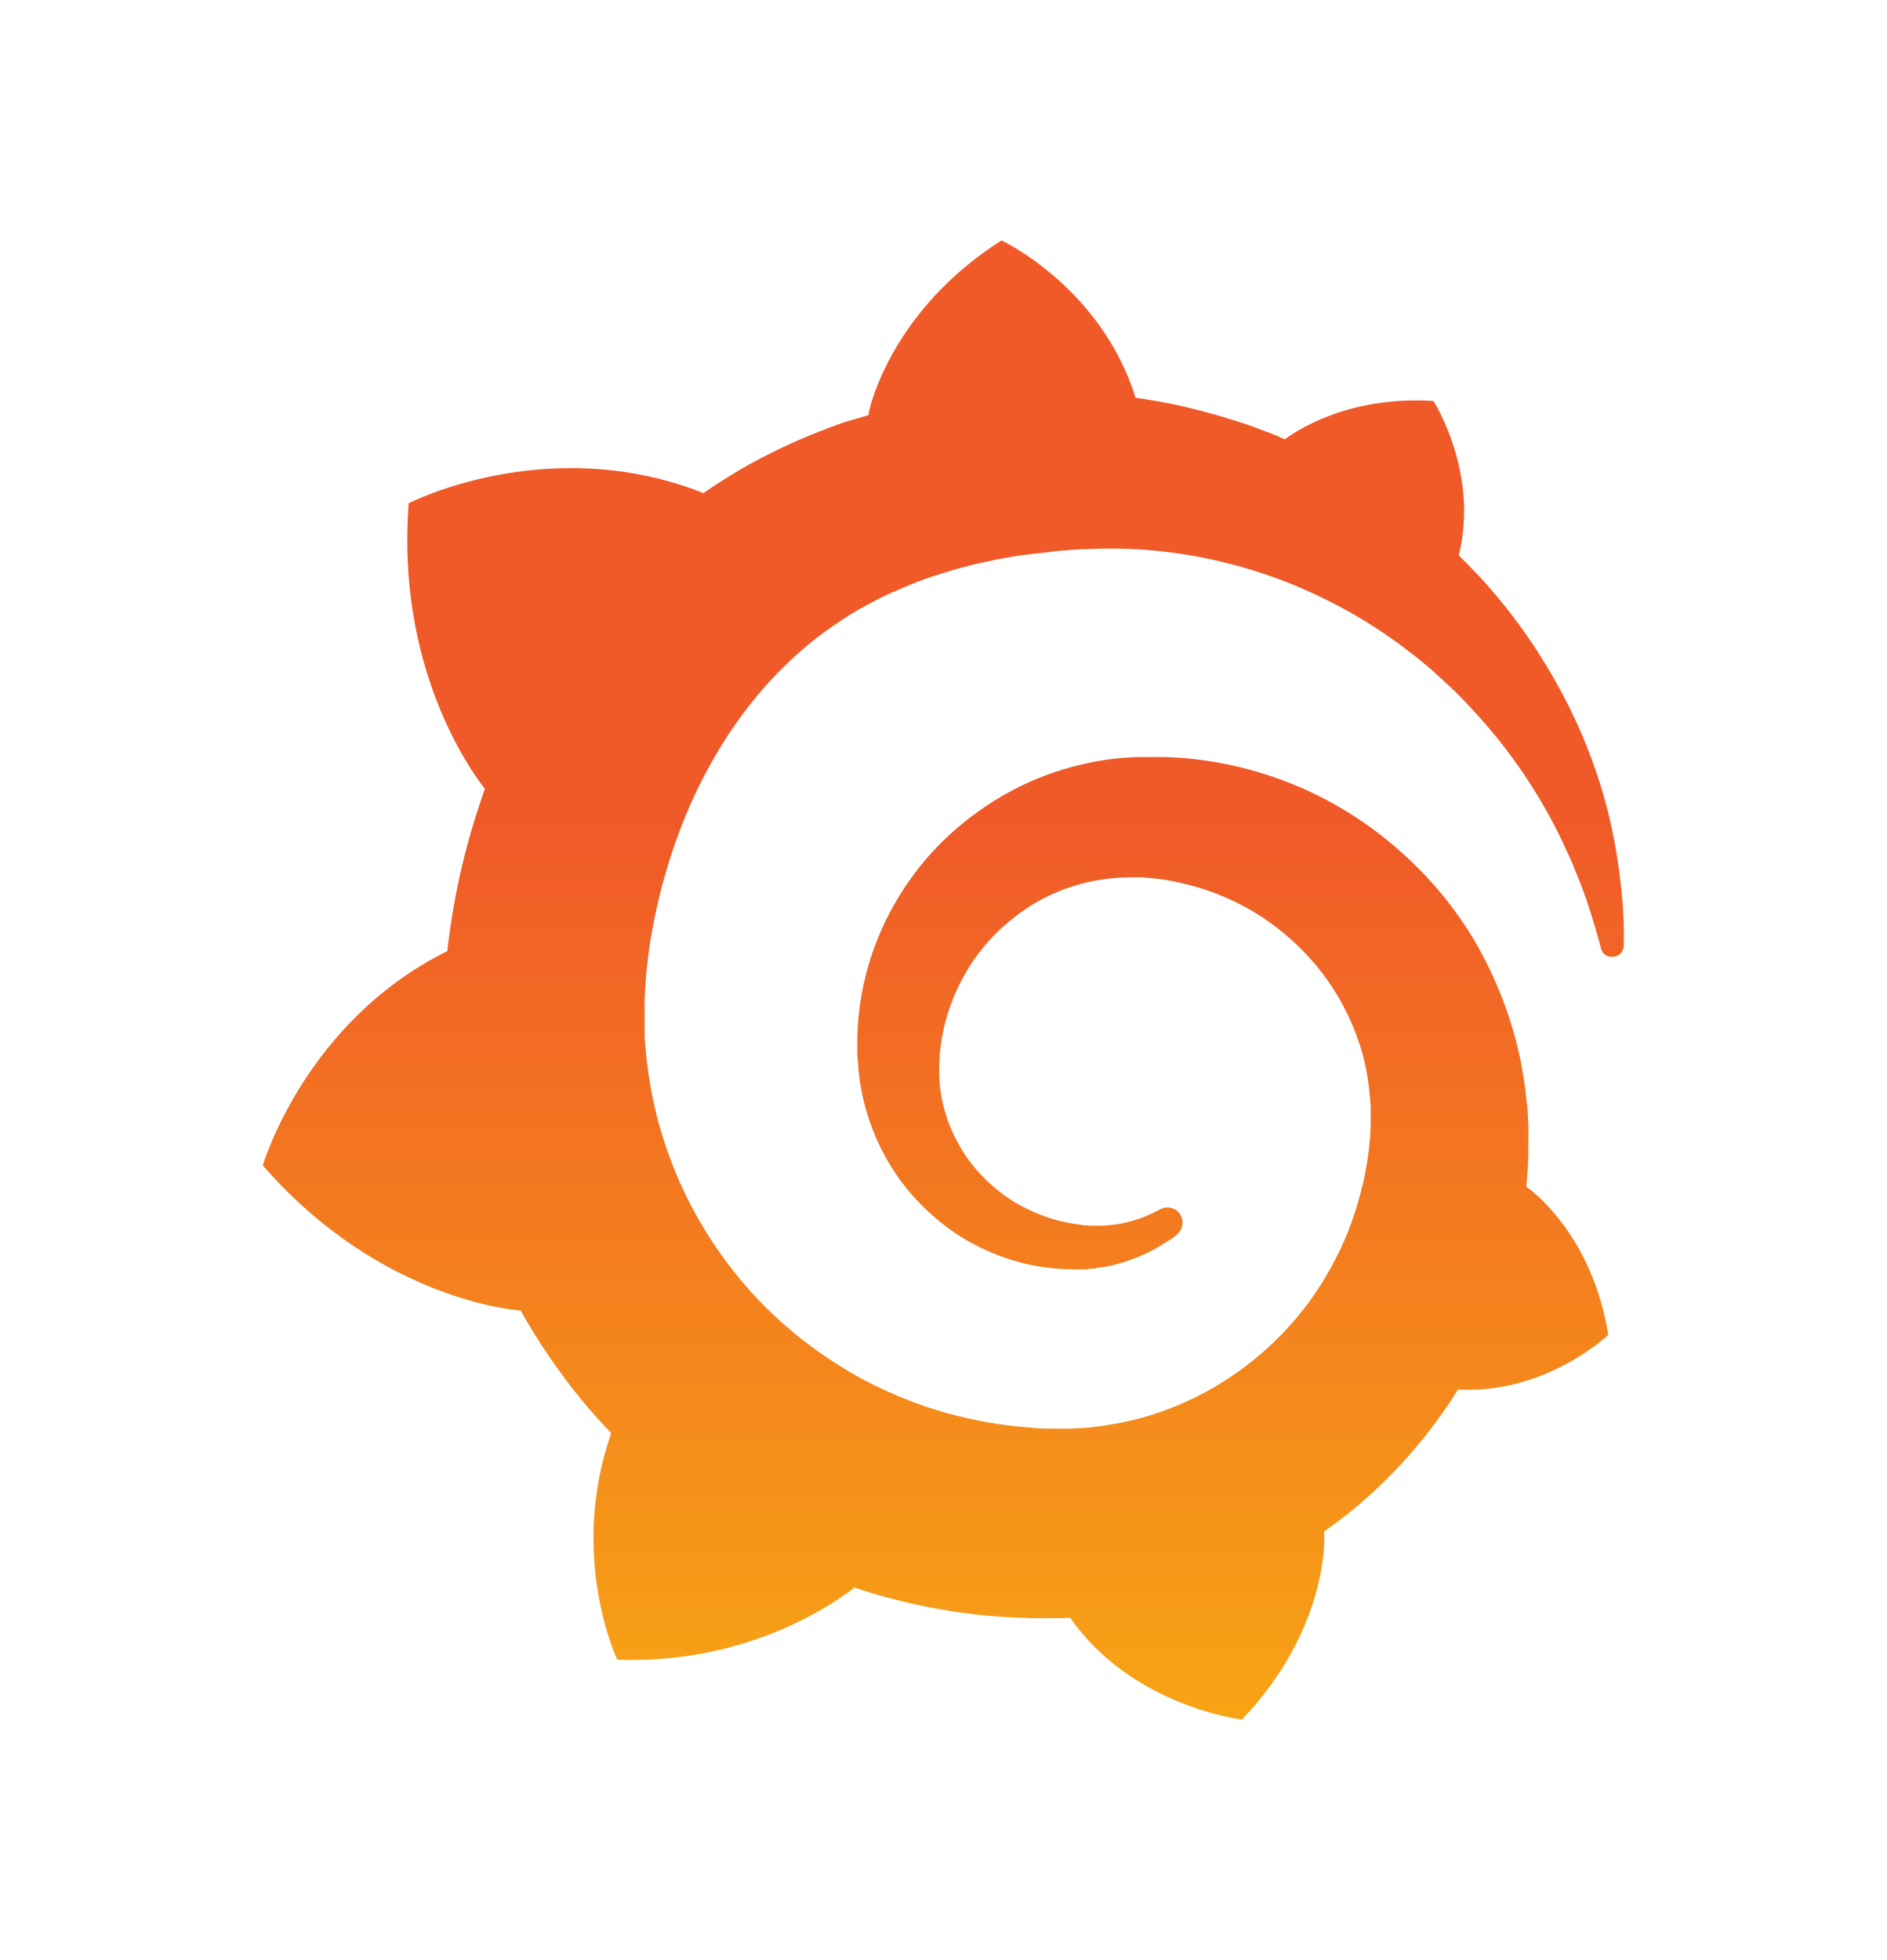
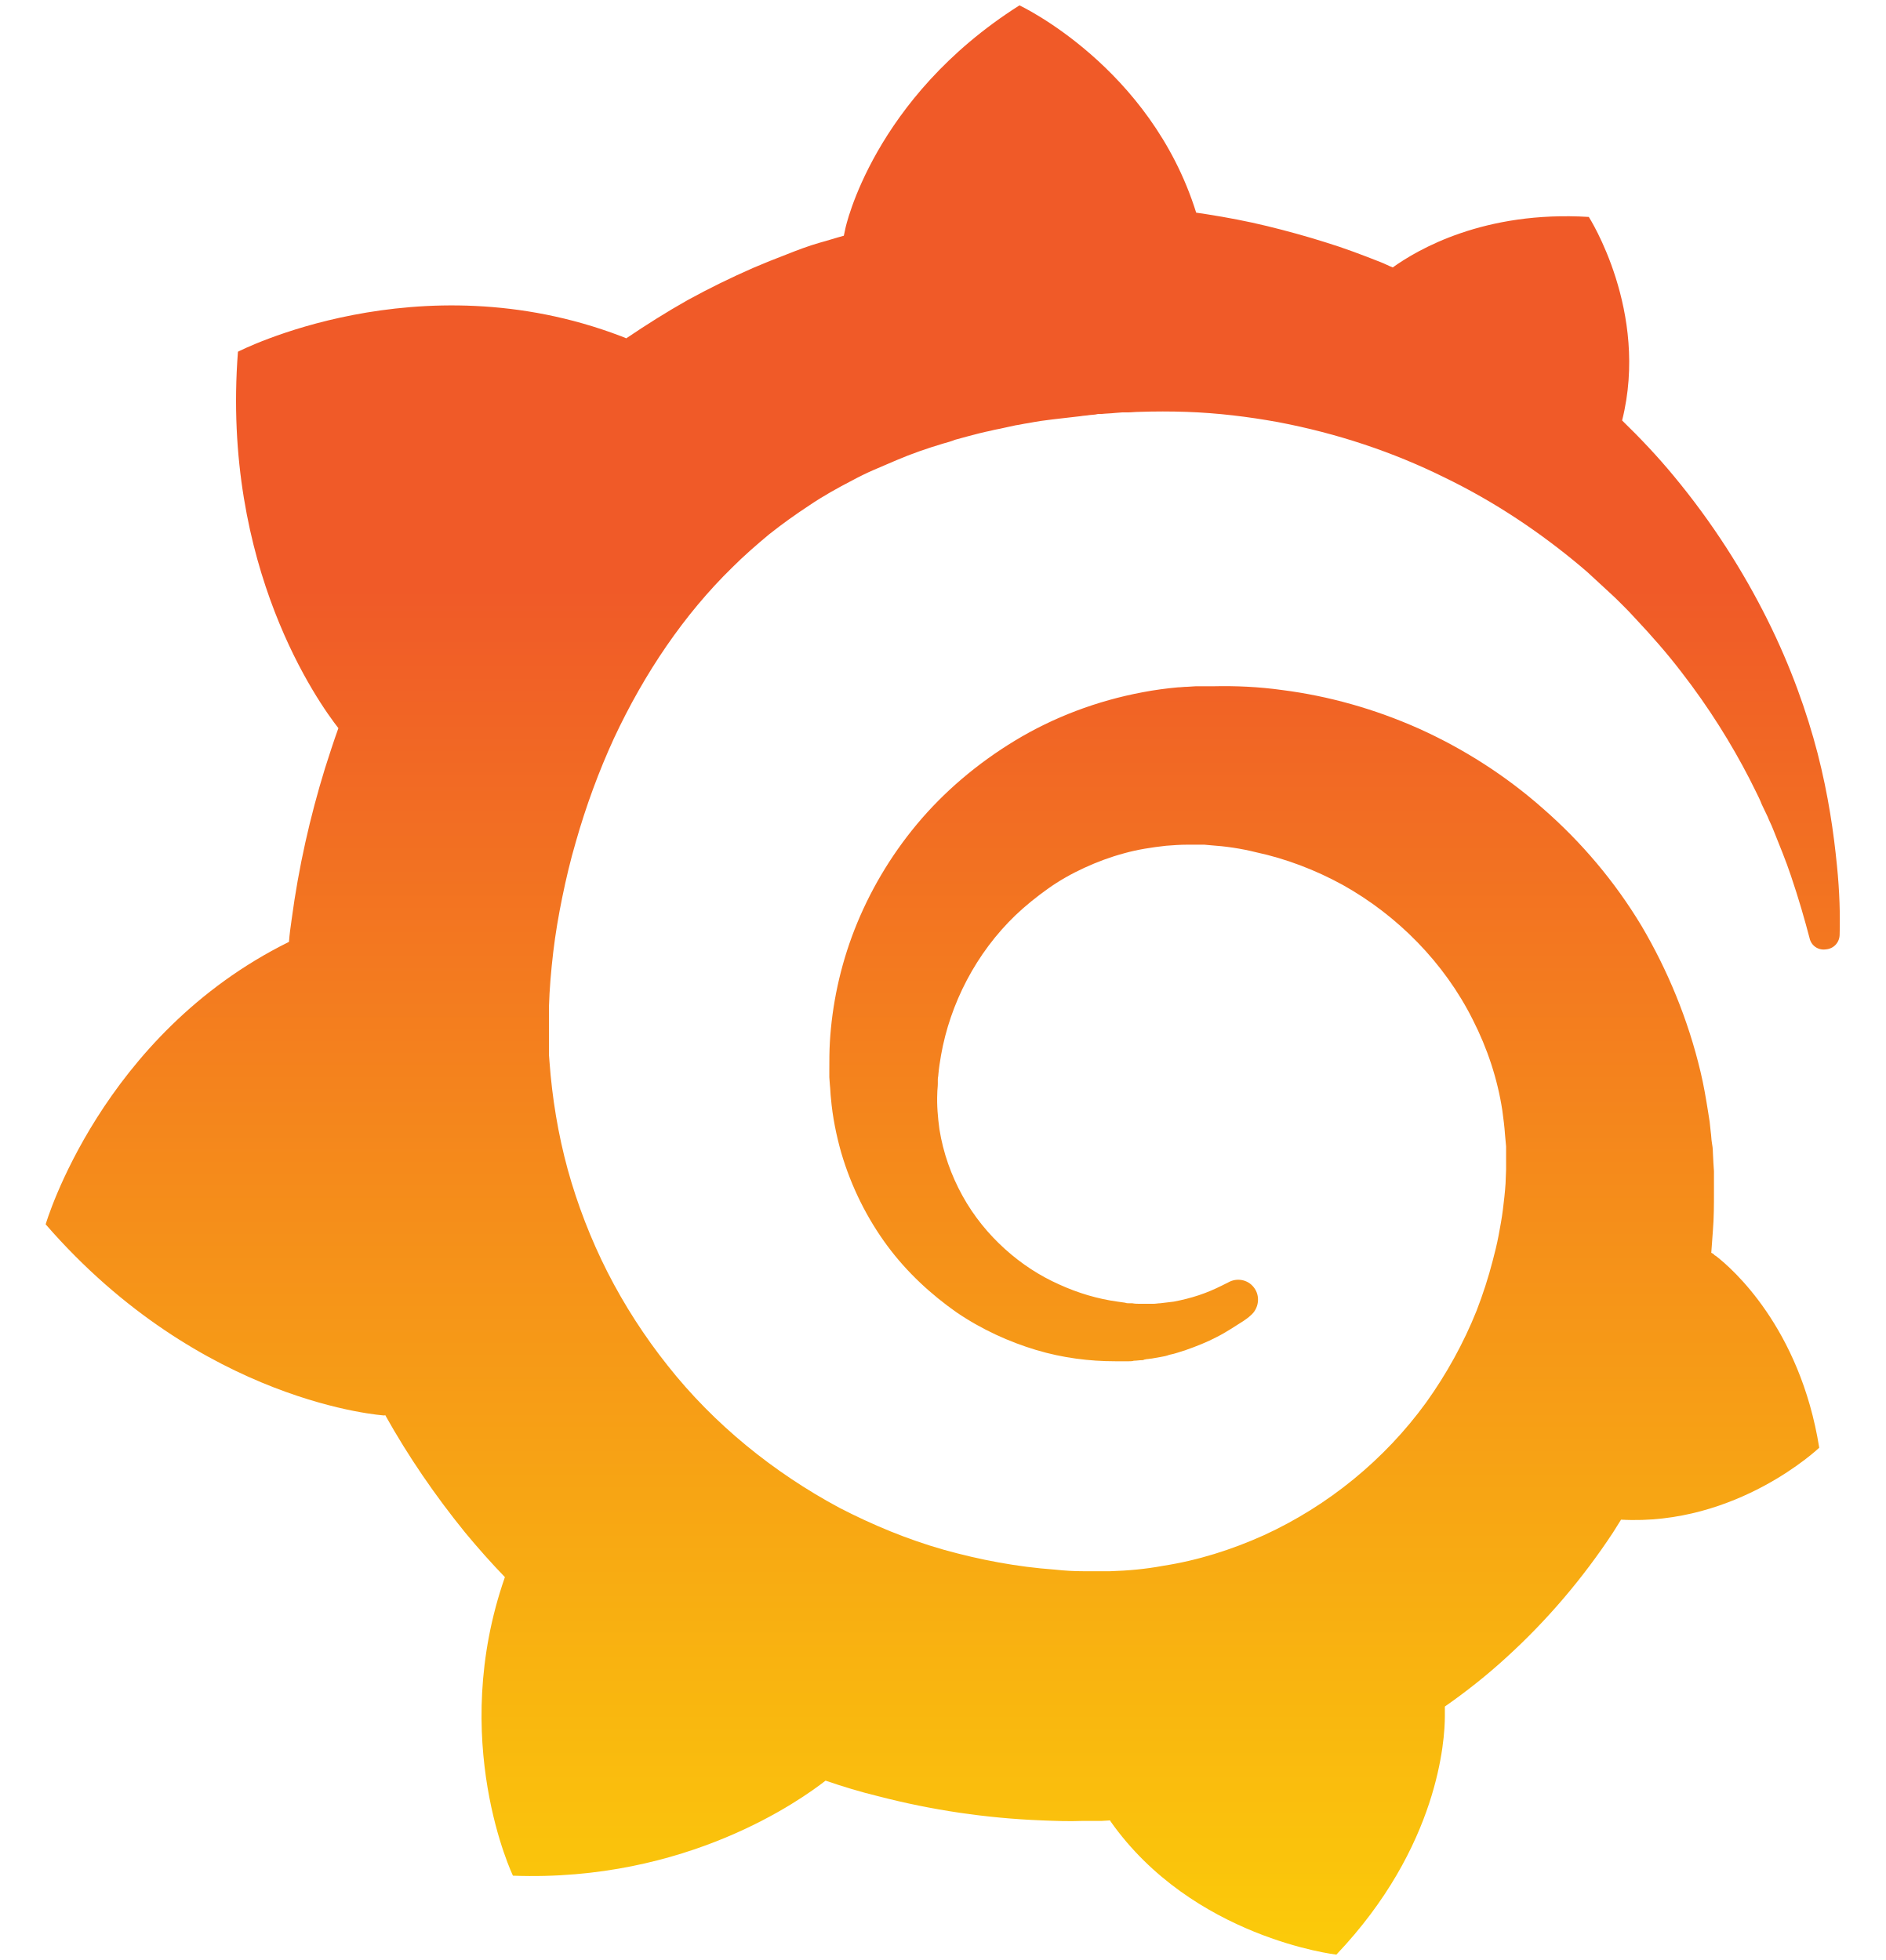
- <svg xmlns="http://www.w3.org/2000/svg" version="1.1" id="Layer_1" x="0px" y="0px" width="463px" height="481px" viewBox="-56 -58 463 481" style="enable-background:new 0 0 351 365;" xml:space="preserve">
+ <svg xmlns="http://www.w3.org/2000/svg" version="1.1" id="Layer_1" x="0px" y="0px" width="351px" height="365px" viewBox="0 0 351 365" style="enable-background:new 0 0 351 365;" xml:space="preserve">
  <style type="text/css">
	.st0{fill:url(#SVGID_1_);}
</style>
  <g id="Layer_1_1_">
</g>
  <linearGradient id="SVGID_1_" gradientUnits="userSpaceOnUse" x1="175.5" y1="30%" x2="175.5" y2="99%">
    <stop offset="0" style="stop-color:#F05A28" />
    <stop offset="1" style="stop-color:#FBCA0A" />
  </linearGradient>
  <path class="st0" d="M342,161.2c-0.6-6.1-1.6-13.1-3.6-20.9c-2-7.7-5-16.2-9.4-25c-4.4-8.8-10.1-17.9-17.5-26.8  c-2.9-3.5-6.1-6.9-9.5-10.2c5.1-20.3-6.2-37.9-6.2-37.9c-19.5-1.2-31.9,6.1-36.5,9.4c-0.8-0.3-1.5-0.7-2.3-1  c-3.3-1.3-6.7-2.6-10.3-3.7c-3.5-1.1-7.1-2.1-10.8-3c-3.7-0.9-7.4-1.6-11.2-2.2c-0.7-0.1-1.3-0.2-2-0.3  c-8.5-27.2-32.9-38.6-32.9-38.6c-27.3,17.3-32.4,41.5-32.4,41.5s-0.1,0.5-0.3,1.4c-1.5,0.4-3,0.9-4.5,1.3c-2.1,0.6-4.2,1.4-6.2,2.2  c-2.1,0.8-4.1,1.6-6.2,2.5c-4.1,1.8-8.2,3.8-12.2,6c-3.9,2.2-7.7,4.6-11.4,7.1c-0.5-0.2-1-0.4-1-0.4c-37.8-14.4-71.3,2.9-71.3,2.9  c-3.1,40.2,15.1,65.5,18.7,70.1c-0.9,2.5-1.7,5-2.5,7.5c-2.8,9.1-4.9,18.4-6.2,28.1c-0.2,1.4-0.4,2.8-0.5,4.2  C18.8,192.7,8.5,228,8.5,228c29.1,33.5,63.1,35.6,63.1,35.6c0,0,0.1-0.1,0.1-0.1c4.3,7.7,9.3,15,14.9,21.9c2.4,2.9,4.8,5.6,7.4,8.3  c-10.6,30.4,1.5,55.6,1.5,55.6c32.4,1.2,53.7-14.2,58.2-17.7c3.2,1.1,6.5,2.1,9.8,2.9c10,2.6,20.2,4.1,30.4,4.5  c2.5,0.1,5.1,0.2,7.6,0.1l1.2,0l0.8,0l1.6,0l1.6-0.1l0,0.1c15.3,21.8,42.1,24.9,42.1,24.9c19.1-20.1,20.2-40.1,20.2-44.4l0,0  c0,0,0-0.1,0-0.3c0-0.4,0-0.6,0-0.6l0,0c0-0.3,0-0.6,0-0.9c4-2.8,7.8-5.8,11.4-9.1c7.6-6.9,14.3-14.8,19.9-23.3  c0.5-0.8,1-1.6,1.5-2.4c21.6,1.2,36.9-13.4,36.9-13.4c-3.6-22.5-16.4-33.5-19.1-35.6l0,0c0,0-0.1-0.1-0.3-0.2  c-0.2-0.1-0.2-0.2-0.2-0.2c0,0,0,0,0,0c-0.1-0.1-0.3-0.2-0.5-0.3c0.1-1.4,0.2-2.7,0.3-4.1c0.2-2.4,0.2-4.9,0.2-7.3l0-1.8l0-0.9  l0-0.5c0-0.6,0-0.4,0-0.6l-0.1-1.5l-0.1-2c0-0.7-0.1-1.3-0.2-1.9c-0.1-0.6-0.1-1.3-0.2-1.9l-0.2-1.9l-0.3-1.9  c-0.4-2.5-0.8-4.9-1.4-7.4c-2.3-9.7-6.1-18.9-11-27.2c-5-8.3-11.2-15.6-18.3-21.8c-7-6.2-14.9-11.2-23.1-14.9  c-8.3-3.7-16.9-6.1-25.5-7.2c-4.3-0.6-8.6-0.8-12.9-0.7l-1.6,0l-0.4,0c-0.1,0-0.6,0-0.5,0l-0.7,0l-1.6,0.1c-0.6,0-1.2,0.1-1.7,0.1  c-2.2,0.2-4.4,0.5-6.5,0.9c-8.6,1.6-16.7,4.7-23.8,9c-7.1,4.3-13.3,9.6-18.3,15.6c-5,6-8.9,12.7-11.6,19.6c-2.7,6.9-4.2,14.1-4.6,21  c-0.1,1.7-0.1,3.5-0.1,5.2c0,0.4,0,0.9,0,1.3l0.1,1.4c0.1,0.8,0.1,1.7,0.2,2.5c0.3,3.5,1,6.9,1.9,10.1c1.9,6.5,4.9,12.4,8.6,17.4  c3.7,5,8.2,9.1,12.9,12.4c4.7,3.2,9.8,5.5,14.8,7c5,1.5,10,2.1,14.7,2.1c0.6,0,1.2,0,1.7,0c0.3,0,0.6,0,0.9,0c0.3,0,0.6,0,0.9-0.1  c0.5,0,1-0.1,1.5-0.1c0.1,0,0.3,0,0.4-0.1l0.5-0.1c0.3,0,0.6-0.1,0.9-0.1c0.6-0.1,1.1-0.2,1.7-0.3c0.6-0.1,1.1-0.2,1.6-0.4  c1.1-0.2,2.1-0.6,3.1-0.9c2-0.7,4-1.5,5.7-2.4c1.8-0.9,3.4-2,5-3c0.4-0.3,0.9-0.6,1.3-1c1.6-1.3,1.9-3.7,0.6-5.3  c-1.1-1.4-3.1-1.8-4.7-0.9c-0.4,0.2-0.8,0.4-1.2,0.6c-1.4,0.7-2.8,1.3-4.3,1.8c-1.5,0.5-3.1,0.9-4.7,1.2c-0.8,0.1-1.6,0.2-2.5,0.3  c-0.4,0-0.8,0.1-1.3,0.1c-0.4,0-0.9,0-1.2,0c-0.4,0-0.8,0-1.2,0c-0.5,0-1,0-1.5-0.1c0,0-0.3,0-0.1,0l-0.2,0l-0.3,0  c-0.2,0-0.5,0-0.7-0.1c-0.5-0.1-0.9-0.1-1.4-0.2c-3.7-0.5-7.4-1.6-10.9-3.2c-3.6-1.6-7-3.8-10.1-6.6c-3.1-2.8-5.8-6.1-7.9-9.9  c-2.1-3.8-3.6-8-4.3-12.4c-0.3-2.2-0.5-4.5-0.4-6.7c0-0.6,0.1-1.2,0.1-1.8c0,0.2,0-0.1,0-0.1l0-0.2l0-0.5c0-0.3,0.1-0.6,0.1-0.9  c0.1-1.2,0.3-2.4,0.5-3.6c1.7-9.6,6.5-19,13.9-26.1c1.9-1.8,3.9-3.4,6-4.9c2.1-1.5,4.4-2.8,6.8-3.9c2.4-1.1,4.8-2,7.4-2.7  c2.5-0.7,5.1-1.1,7.8-1.4c1.3-0.1,2.6-0.2,4-0.2c0.4,0,0.6,0,0.9,0l1.1,0l0.7,0c0.3,0,0,0,0.1,0l0.3,0l1.1,0.1  c2.9,0.2,5.7,0.6,8.5,1.3c5.6,1.2,11.1,3.3,16.2,6.1c10.2,5.7,18.9,14.5,24.2,25.1c2.7,5.3,4.6,11,5.5,16.9c0.2,1.5,0.4,3,0.5,4.5  l0.1,1.1l0.1,1.1c0,0.4,0,0.8,0,1.1c0,0.4,0,0.8,0,1.1l0,1l0,1.1c0,0.7-0.1,1.9-0.1,2.6c-0.1,1.6-0.3,3.3-0.5,4.9  c-0.2,1.6-0.5,3.2-0.8,4.8c-0.3,1.6-0.7,3.2-1.1,4.7c-0.8,3.1-1.8,6.2-3,9.3c-2.4,6-5.6,11.8-9.4,17.1  c-7.7,10.6-18.2,19.2-30.2,24.7c-6,2.7-12.3,4.7-18.8,5.7c-3.2,0.6-6.5,0.9-9.8,1l-0.6,0l-0.5,0l-1.1,0l-1.6,0l-0.8,0  c0.4,0-0.1,0-0.1,0l-0.3,0c-1.8,0-3.5-0.1-5.3-0.3c-7-0.5-13.9-1.8-20.7-3.7c-6.7-1.9-13.2-4.6-19.4-7.8  c-12.3-6.6-23.4-15.6-32-26.5c-4.3-5.4-8.1-11.3-11.2-17.4c-3.1-6.1-5.6-12.6-7.4-19.1c-1.8-6.6-2.9-13.3-3.4-20.1l-0.1-1.3l0-0.3  l0-0.3l0-0.6l0-1.1l0-0.3l0-0.4l0-0.8l0-1.6l0-0.3c0,0,0,0.1,0-0.1l0-0.6c0-0.8,0-1.7,0-2.5c0.1-3.3,0.4-6.8,0.8-10.2  c0.4-3.4,1-6.9,1.7-10.3c0.7-3.4,1.5-6.8,2.5-10.2c1.9-6.7,4.3-13.2,7.1-19.3c5.7-12.2,13.1-23.1,22-31.8c2.2-2.2,4.5-4.2,6.9-6.2  c2.4-1.9,4.9-3.7,7.5-5.4c2.5-1.7,5.2-3.2,7.9-4.6c1.3-0.7,2.7-1.4,4.1-2c0.7-0.3,1.4-0.6,2.1-0.9c0.7-0.3,1.4-0.6,2.1-0.9  c2.8-1.2,5.7-2.2,8.7-3.1c0.7-0.2,1.5-0.4,2.2-0.7c0.7-0.2,1.5-0.4,2.2-0.6c1.5-0.4,3-0.8,4.5-1.1c0.7-0.2,1.5-0.3,2.3-0.5  c0.8-0.2,1.5-0.3,2.3-0.5c0.8-0.1,1.5-0.3,2.3-0.4l1.1-0.2l1.2-0.2c0.8-0.1,1.5-0.2,2.3-0.3c0.9-0.1,1.7-0.2,2.6-0.3  c0.7-0.1,1.9-0.2,2.6-0.3c0.5-0.1,1.1-0.1,1.6-0.2l1.1-0.1l0.5-0.1l0.6,0c0.9-0.1,1.7-0.1,2.6-0.2l1.3-0.1c0,0,0.5,0,0.1,0l0.3,0  l0.6,0c0.7,0,1.5-0.1,2.2-0.1c2.9-0.1,5.9-0.1,8.8,0c5.8,0.2,11.5,0.9,17,1.9c11.1,2.1,21.5,5.6,31,10.3  c9.5,4.6,17.9,10.3,25.3,16.5c0.5,0.4,0.9,0.8,1.4,1.2c0.4,0.4,0.9,0.8,1.3,1.2c0.9,0.8,1.7,1.6,2.6,2.4c0.9,0.8,1.7,1.6,2.5,2.4  c0.8,0.8,1.6,1.6,2.4,2.5c3.1,3.3,6,6.6,8.6,10c5.2,6.7,9.4,13.5,12.7,19.9c0.2,0.4,0.4,0.8,0.6,1.2c0.2,0.4,0.4,0.8,0.6,1.2  c0.4,0.8,0.8,1.6,1.1,2.4c0.4,0.8,0.7,1.5,1.1,2.3c0.3,0.8,0.7,1.5,1,2.3c1.2,3,2.4,5.9,3.3,8.6c1.5,4.4,2.6,8.3,3.5,11.7  c0.3,1.4,1.6,2.3,3,2.1c1.5-0.1,2.6-1.3,2.6-2.8C342.6,170.4,342.5,166.1,342,161.2z" />
</svg>
